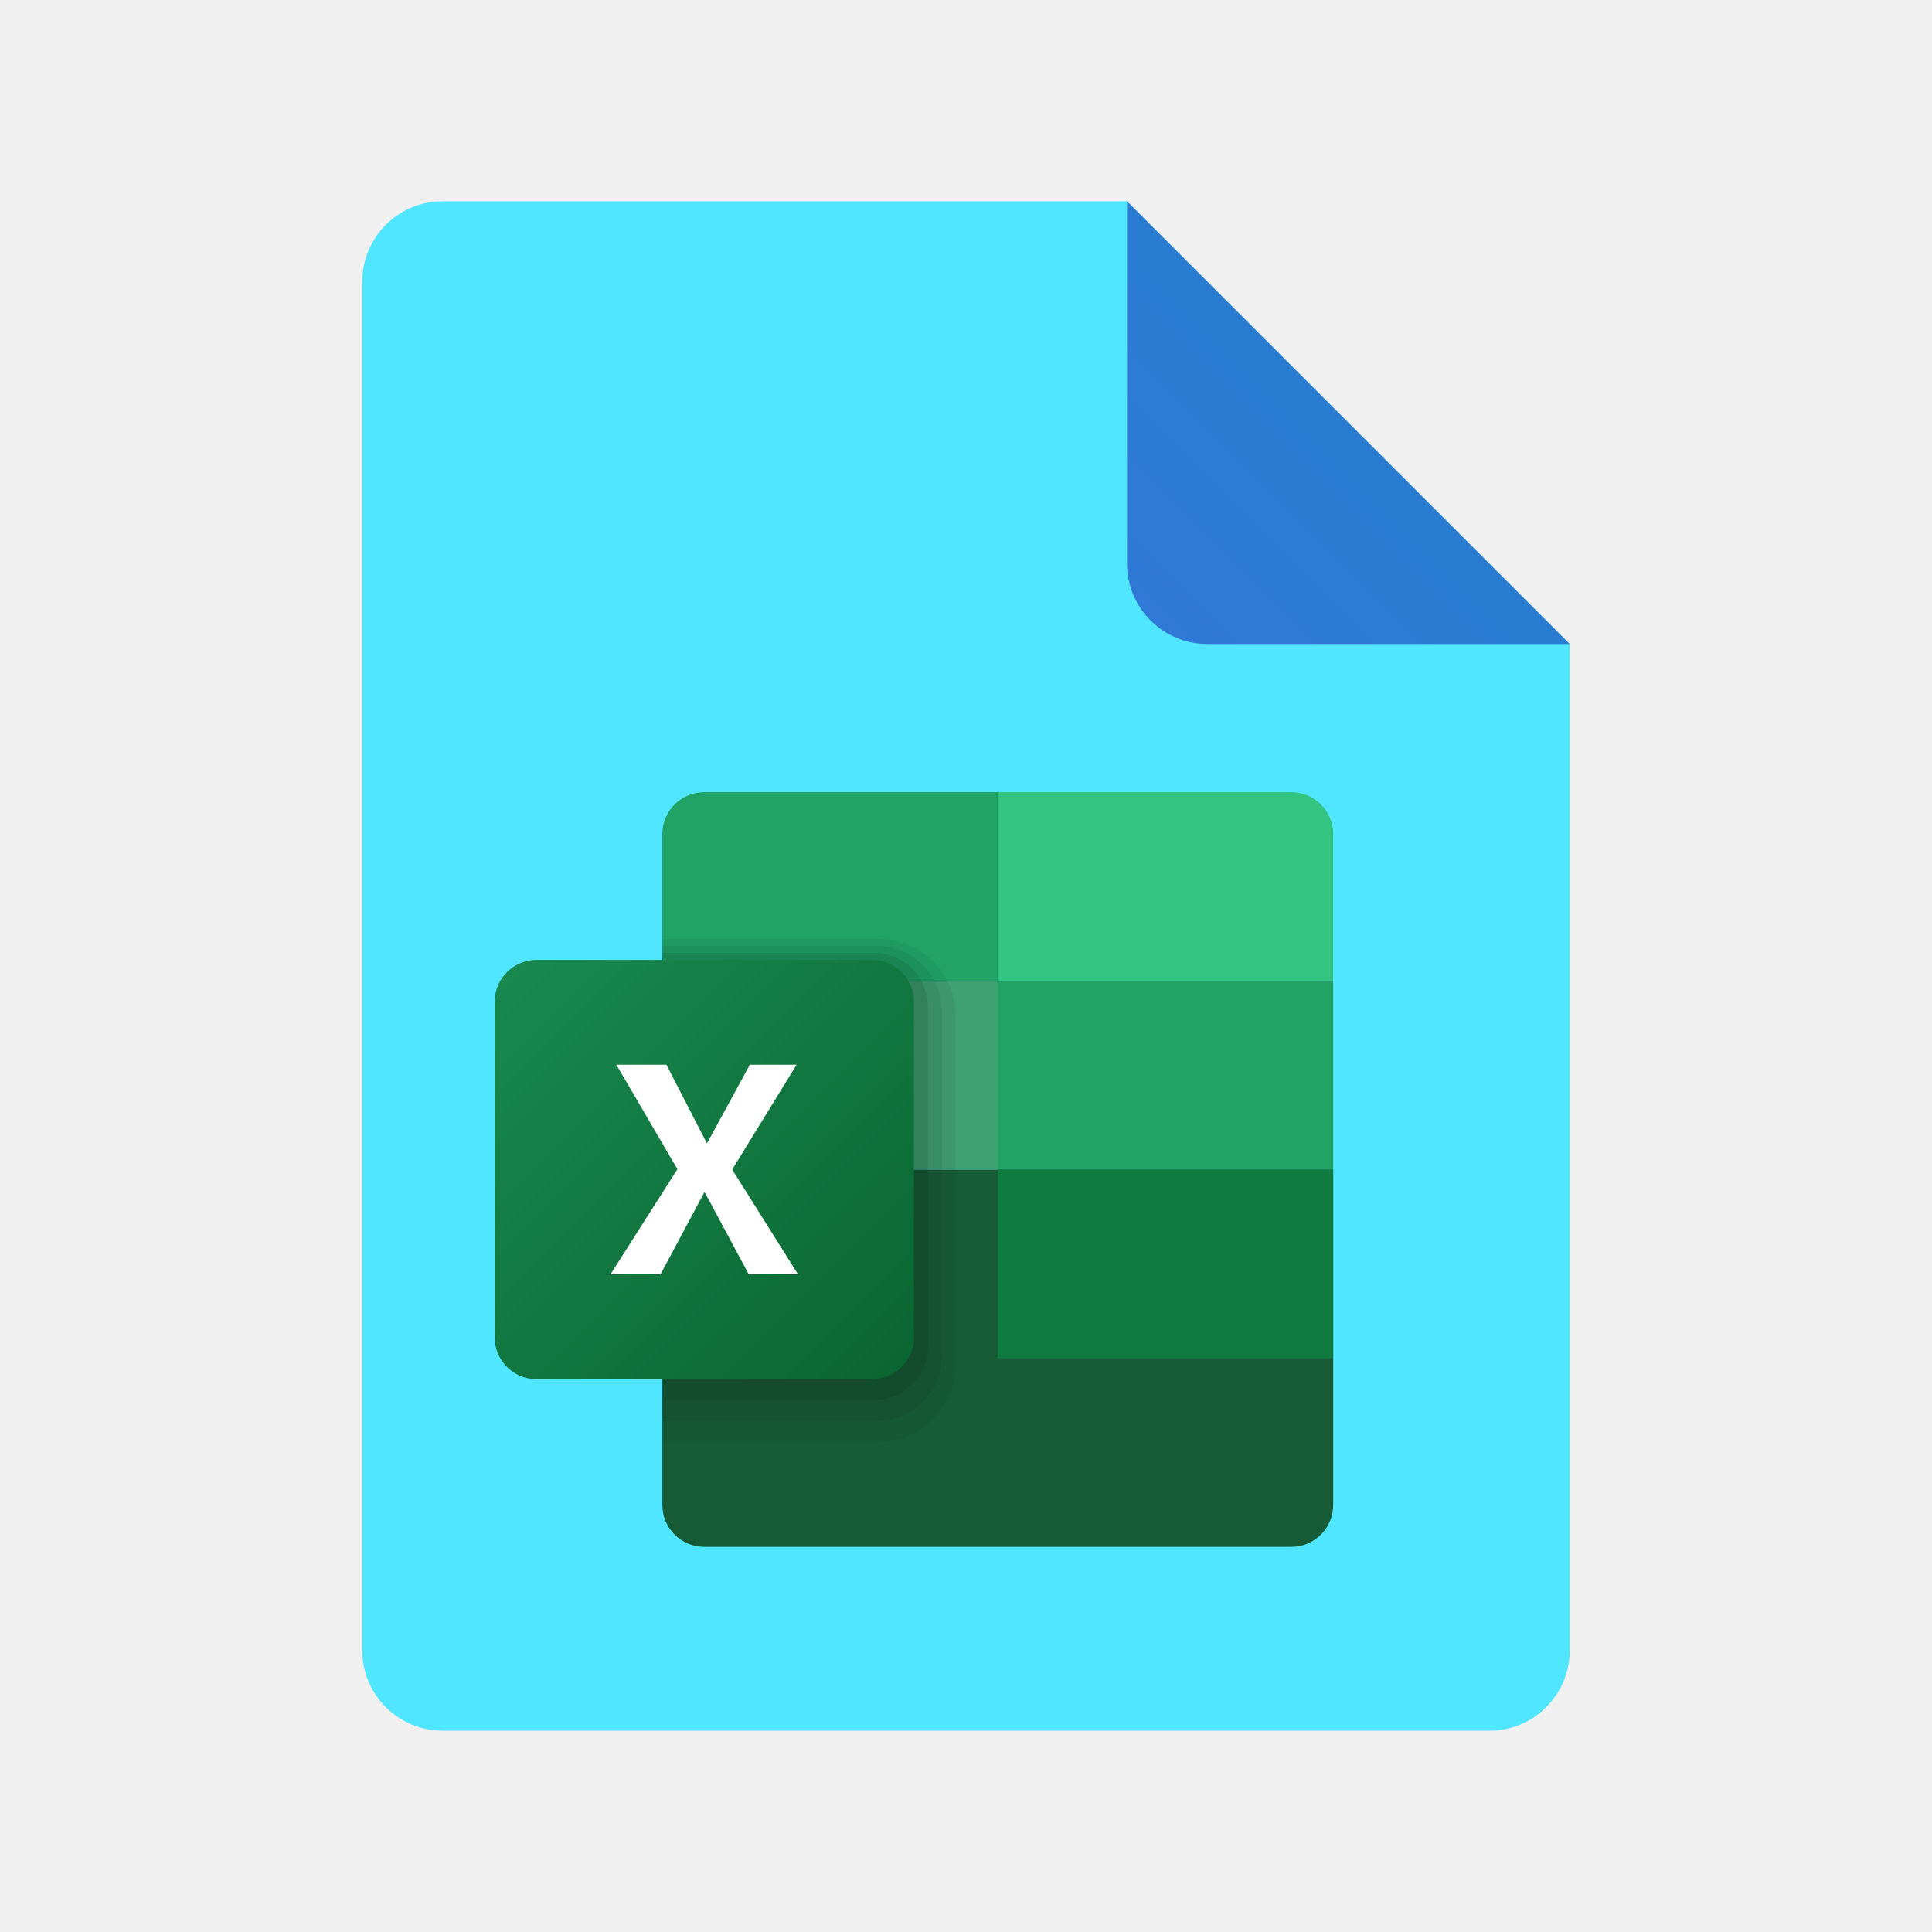
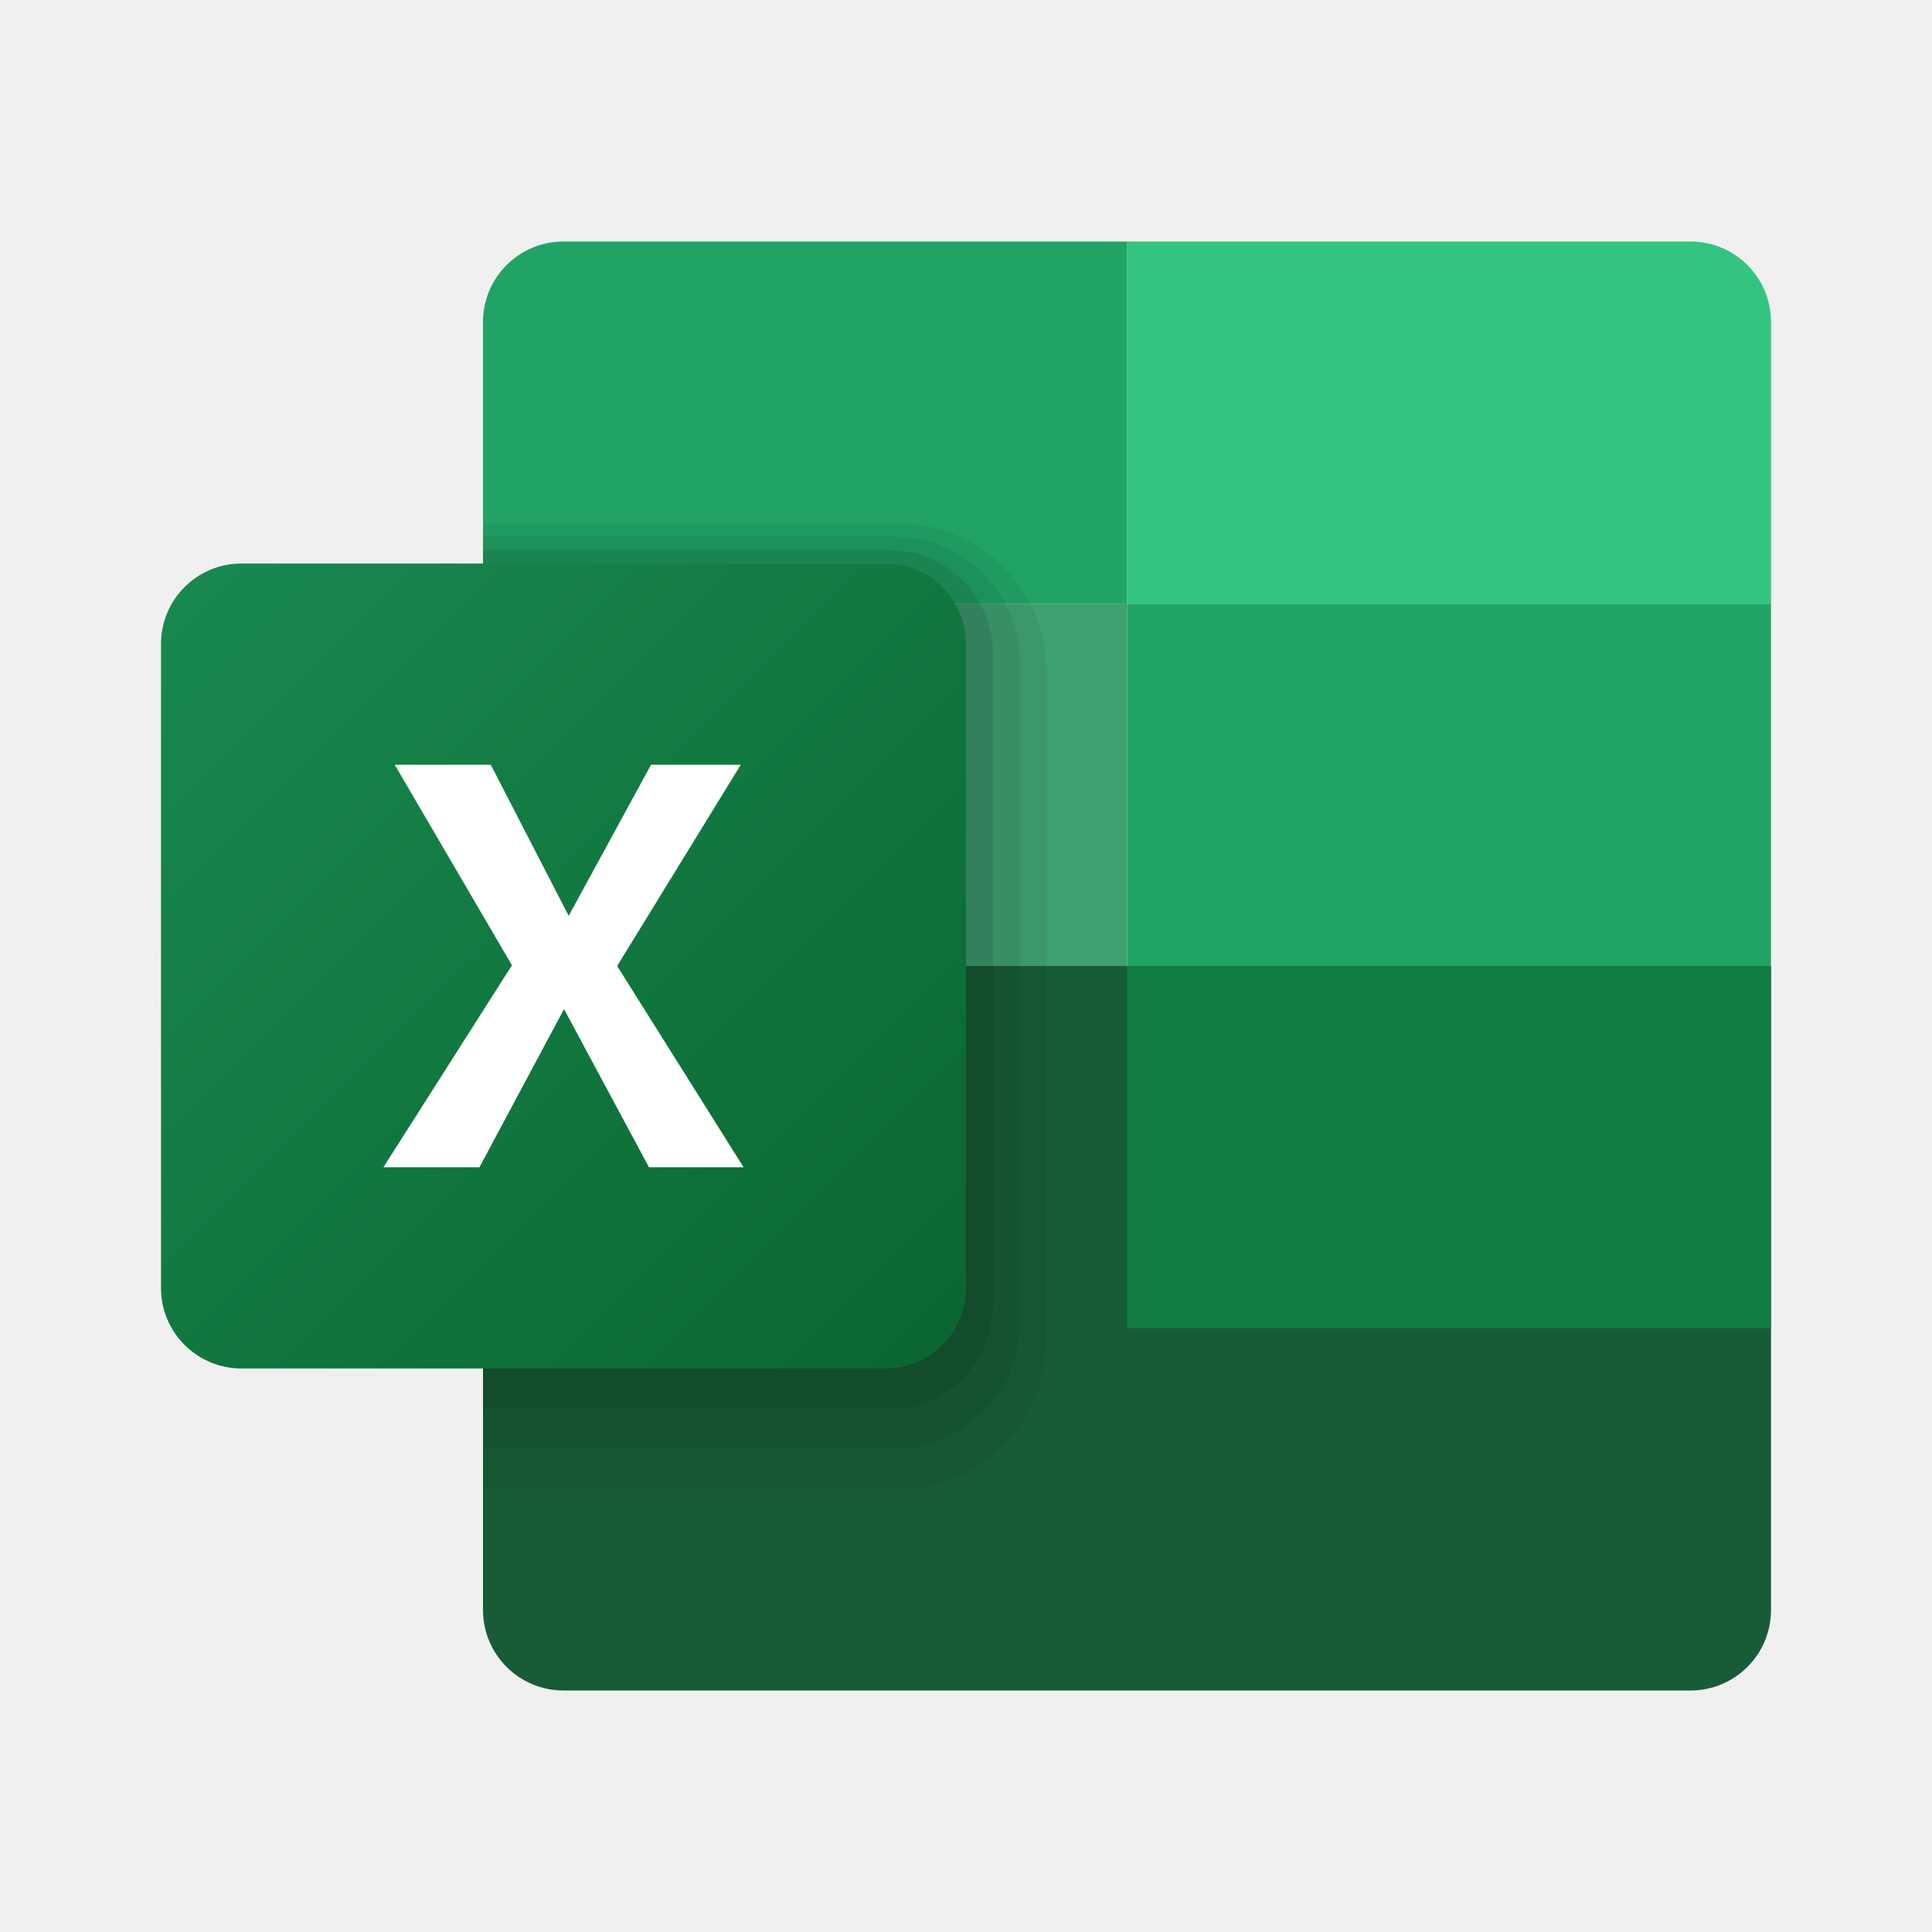
<svg xmlns="http://www.w3.org/2000/svg" xmlns:xlink="http://www.w3.org/1999/xlink" width="48px" height="48px" viewBox="0 0 48 48" version="1.1">
  <defs>
-     <linearGradient x1="0.048" y1="0.952" x2="0.509" y2="0.491" id="gradient_1">
-       <stop offset="0" stop-color="#3079D6" />
-       <stop offset="1" stop-color="#297CD2" />
+     <linearGradient gradientUnits="objectBoundingBox" x1="0.036" y1="0.036" x2="0.953" y2="0.953" id="gradient_1">
+       <stop offset="0%" stop-color="#18884F" />
+       <stop offset="100%" stop-color="#0B6731" />
    </linearGradient>
-     <linearGradient x1="0.036" y1="0.036" x2="0.953" y2="0.953" id="gradient_2">
-       <stop offset="0" stop-color="#18884F" />
-       <stop offset="1" stop-color="#0B6731" />
-     </linearGradient>
-     <path d="M0 0L48 0L48 48L0 48L0 0Z" id="path_1" />
-     <path d="M0 0L25 0L25 25L0 25L0 0Z" id="path_2" />
-     <clipPath id="mask_1">
+     <path d="M48 0L48 0L48 48L0 48L0 0L48 0Z" id="path_1" />
+     <clipPath id="clip_1">
      <use xlink:href="#path_1" />
    </clipPath>
-     <clipPath id="mask_2">
-       <use xlink:href="#path_2" />
-     </clipPath>
  </defs>
-   <g id="icons8_file_4">
-     <path d="M0 0L48 0L48 48L0 48L0 0Z" id="Background" fill="none" fill-rule="evenodd" stroke="none" />
-     <g clip-path="url(#mask_1)">
-       <path d="M30 11L30 36C30 37.105 29.105 38 28 38L2 38C0.895 38 0 37.105 0 36L0 2C0 0.895 0.895 0 2 0L19 0L30 11L30 11Z" transform="translate(9 5)" id="Shape" fill="#50E6FF" fill-rule="evenodd" stroke="none" />
-       <path d="M0 0L0 9C0 10.105 0.895 11 2 11L11 11L0 0L0 0Z" transform="translate(28 5)" id="Shape" fill="url(#gradient_1)" fill-rule="evenodd" stroke="none" />
-     </g>
-   </g>
-   <g id="icons8_microsoft_excel_2019_2" transform="translate(10.20575 16.55667)">
-     <path d="M0 0L25 0L25 25L0 25L0 0Z" id="Background" fill="none" fill-rule="evenodd" stroke="none" />
-     <g clip-path="url(#mask_2)">
-       <path d="M0 0L8.333 0L8.333 4.688L0 4.688L0 0Z" transform="translate(14.58334 7.8125)" id="Rectangle" fill="#21A366" fill-rule="evenodd" stroke="none" />
-       <path d="M16.667 0L0 0L0 8.333C0 8.909 0.466 9.375 1.042 9.375L15.625 9.375C16.201 9.375 16.667 8.909 16.667 8.333L16.667 0L16.667 0Z" transform="translate(6.25 12.5)" id="Shape" fill="#185C37" fill-rule="evenodd" stroke="none" />
-       <path d="M0 0L8.333 0L8.333 4.688L0 4.688L0 0Z" transform="translate(14.58334 12.5)" id="Rectangle" fill="#107C42" fill-rule="evenodd" stroke="none" />
-       <path d="M0 0L8.333 0L8.333 4.688L0 4.688L0 0Z" transform="translate(6.25 7.8125)" id="Rectangle" fill="#3FA071" fill-rule="evenodd" stroke="none" />
-       <path d="M7.292 0L0 0L0 4.688L8.333 4.688L8.333 1.042C8.333 0.466 7.867 0 7.292 0L7.292 0Z" transform="translate(14.58334 3.125)" id="Shape" fill="#33C481" fill-rule="evenodd" stroke="none" />
-       <path d="M1.042 0L8.333 0L8.333 4.688L0 4.688L0 1.042C0 0.466 0.466 0 1.042 0L1.042 0Z" transform="translate(6.25 3.125)" id="Shape" fill="#21A366" fill-rule="evenodd" stroke="none" />
-       <path d="M5.374 0L0 0L0 12.5L5.374 12.5C6.433 12.5 7.292 11.642 7.292 10.583L7.292 1.917C7.292 0.858 6.433 0 5.374 0L5.374 0Z" transform="translate(6.25 6.770843)" id="Shape" fill="#000000" fill-opacity="0.05" fill-rule="evenodd" stroke="none" />
-       <path d="M5.319 11.806L0 11.806L0 0L5.319 0C6.217 0 6.945 0.728 6.945 1.626L6.945 10.18C6.944 11.078 6.217 11.806 5.319 11.806L5.319 11.806Z" transform="translate(6.25 6.944275)" id="Shape" fill="#000000" fill-opacity="0.07" fill-rule="evenodd" stroke="none" />
-       <path d="M5.264 11.111L0 11.111L0 0L5.264 0C6 0 6.597 0.597 6.597 1.333L6.597 9.778C6.597 10.514 6 11.111 5.264 11.111L5.264 11.111Z" transform="translate(6.25 7.118225)" id="Shape" fill="#000000" fill-opacity="0.09" fill-rule="evenodd" stroke="none" />
-       <path d="M9.375 10.417L1.042 10.417C0.466 10.417 0 9.951 0 9.375L0 1.042C0 0.466 0.466 0 1.042 0L9.375 0C9.951 0 10.417 0.466 10.417 1.042L10.417 9.375C10.417 9.951 9.951 10.417 9.375 10.417L9.375 10.417Z" transform="translate(2.083313 7.291657)" id="Shape" fill="url(#gradient_2)" fill-rule="evenodd" stroke="none" />
-       <path d="M0.146 0L1.389 0L2.397 1.955L3.463 0L4.624 0L3.024 2.604L4.66 5.208L3.436 5.208L2.337 3.161L1.243 5.208L0 5.208L1.663 2.595L0.146 0L0.146 0Z" transform="translate(4.961456 9.895843)" id="Shape" fill="#FFFFFF" fill-rule="evenodd" stroke="none" />
-     </g>
+   <g id="Microsoft Excel 2019" clip-path="url(#clip_1)">
+     <path d="M48 0L48 0L48 48L0 48L0 0L48 0Z" id="Microsoft-Excel-2019" fill="none" stroke="none" />
+     <path d="M28 15L44 15L44 24L28 24L28 15Z" id="Rectangle" fill="#21A366" fill-rule="evenodd" stroke="none" />
+     <path d="M44 24L12 24L12 40C12 41.105 12.895 42 14 42L42 42C43.105 42 44 41.105 44 40L44 24L44 24Z" id="Shape" fill="#185C37" stroke="none" />
+     <path d="M28 24L44 24L44 33L28 33L28 24Z" id="Rectangle" fill="#107C42" fill-rule="evenodd" stroke="none" />
+     <path d="M12 15L28 15L28 24L12 24L12 15Z" id="Rectangle" fill="#3FA071" fill-rule="evenodd" stroke="none" />
+     <path d="M42 6L28 6L28 15L44 15L44 8C44 6.895 43.105 6 42 6L42 6Z" id="Shape" fill="#33C481" stroke="none" />
+     <path d="M14 6L28 6L28 15L12 15L12 8C12 6.895 12.895 6 14 6L14 6Z" id="Shape" fill="#21A366" stroke="none" />
+     <path d="M22.319 13L12 13L12 37L22.319 37C24.352 37 26 35.352 26 33.319L26 16.681C26 14.648 24.352 13 22.319 13L22.319 13Z" id="Shape" fill="#000000" fill-opacity="0.05" stroke="none" />
+     <path d="M22.213 36L12 36L12 13.333L22.213 13.333C23.937 13.333 25.334 14.73 25.334 16.454L25.334 32.879C25.333 34.603 23.936 36 22.213 36L22.213 36Z" id="Shape" fill="#000000" fill-opacity="0.07" stroke="none" />
+     <path d="M22.106 35L12 35L12 13.667L22.106 13.667C23.52 13.667 24.666 14.813 24.666 16.227L24.666 32.44C24.667 33.854 23.52 35 22.106 35L22.106 35Z" id="Shape" fill="#000000" fill-opacity="0.09" stroke="none" />
+     <path d="M22 34L6 34C4.895 34 4 33.105 4 32L4 16C4 14.895 4.895 14 6 14L22 14C23.105 14 24 14.895 24 16L24 32C24 33.105 23.105 34 22 34L22 34Z" id="Shape" fill="url(#gradient_1)" stroke="none" />
+     <path d="M9.807 19L12.193 19L14.129 22.754L16.175 19L18.404 19L15.333 24L18.474 29L16.123 29L14.013 25.07L11.912 29L9.526 29L12.719 23.982L9.807 19L9.807 19Z" id="Shape" fill="#FFFFFF" stroke="none" />
  </g>
</svg>
